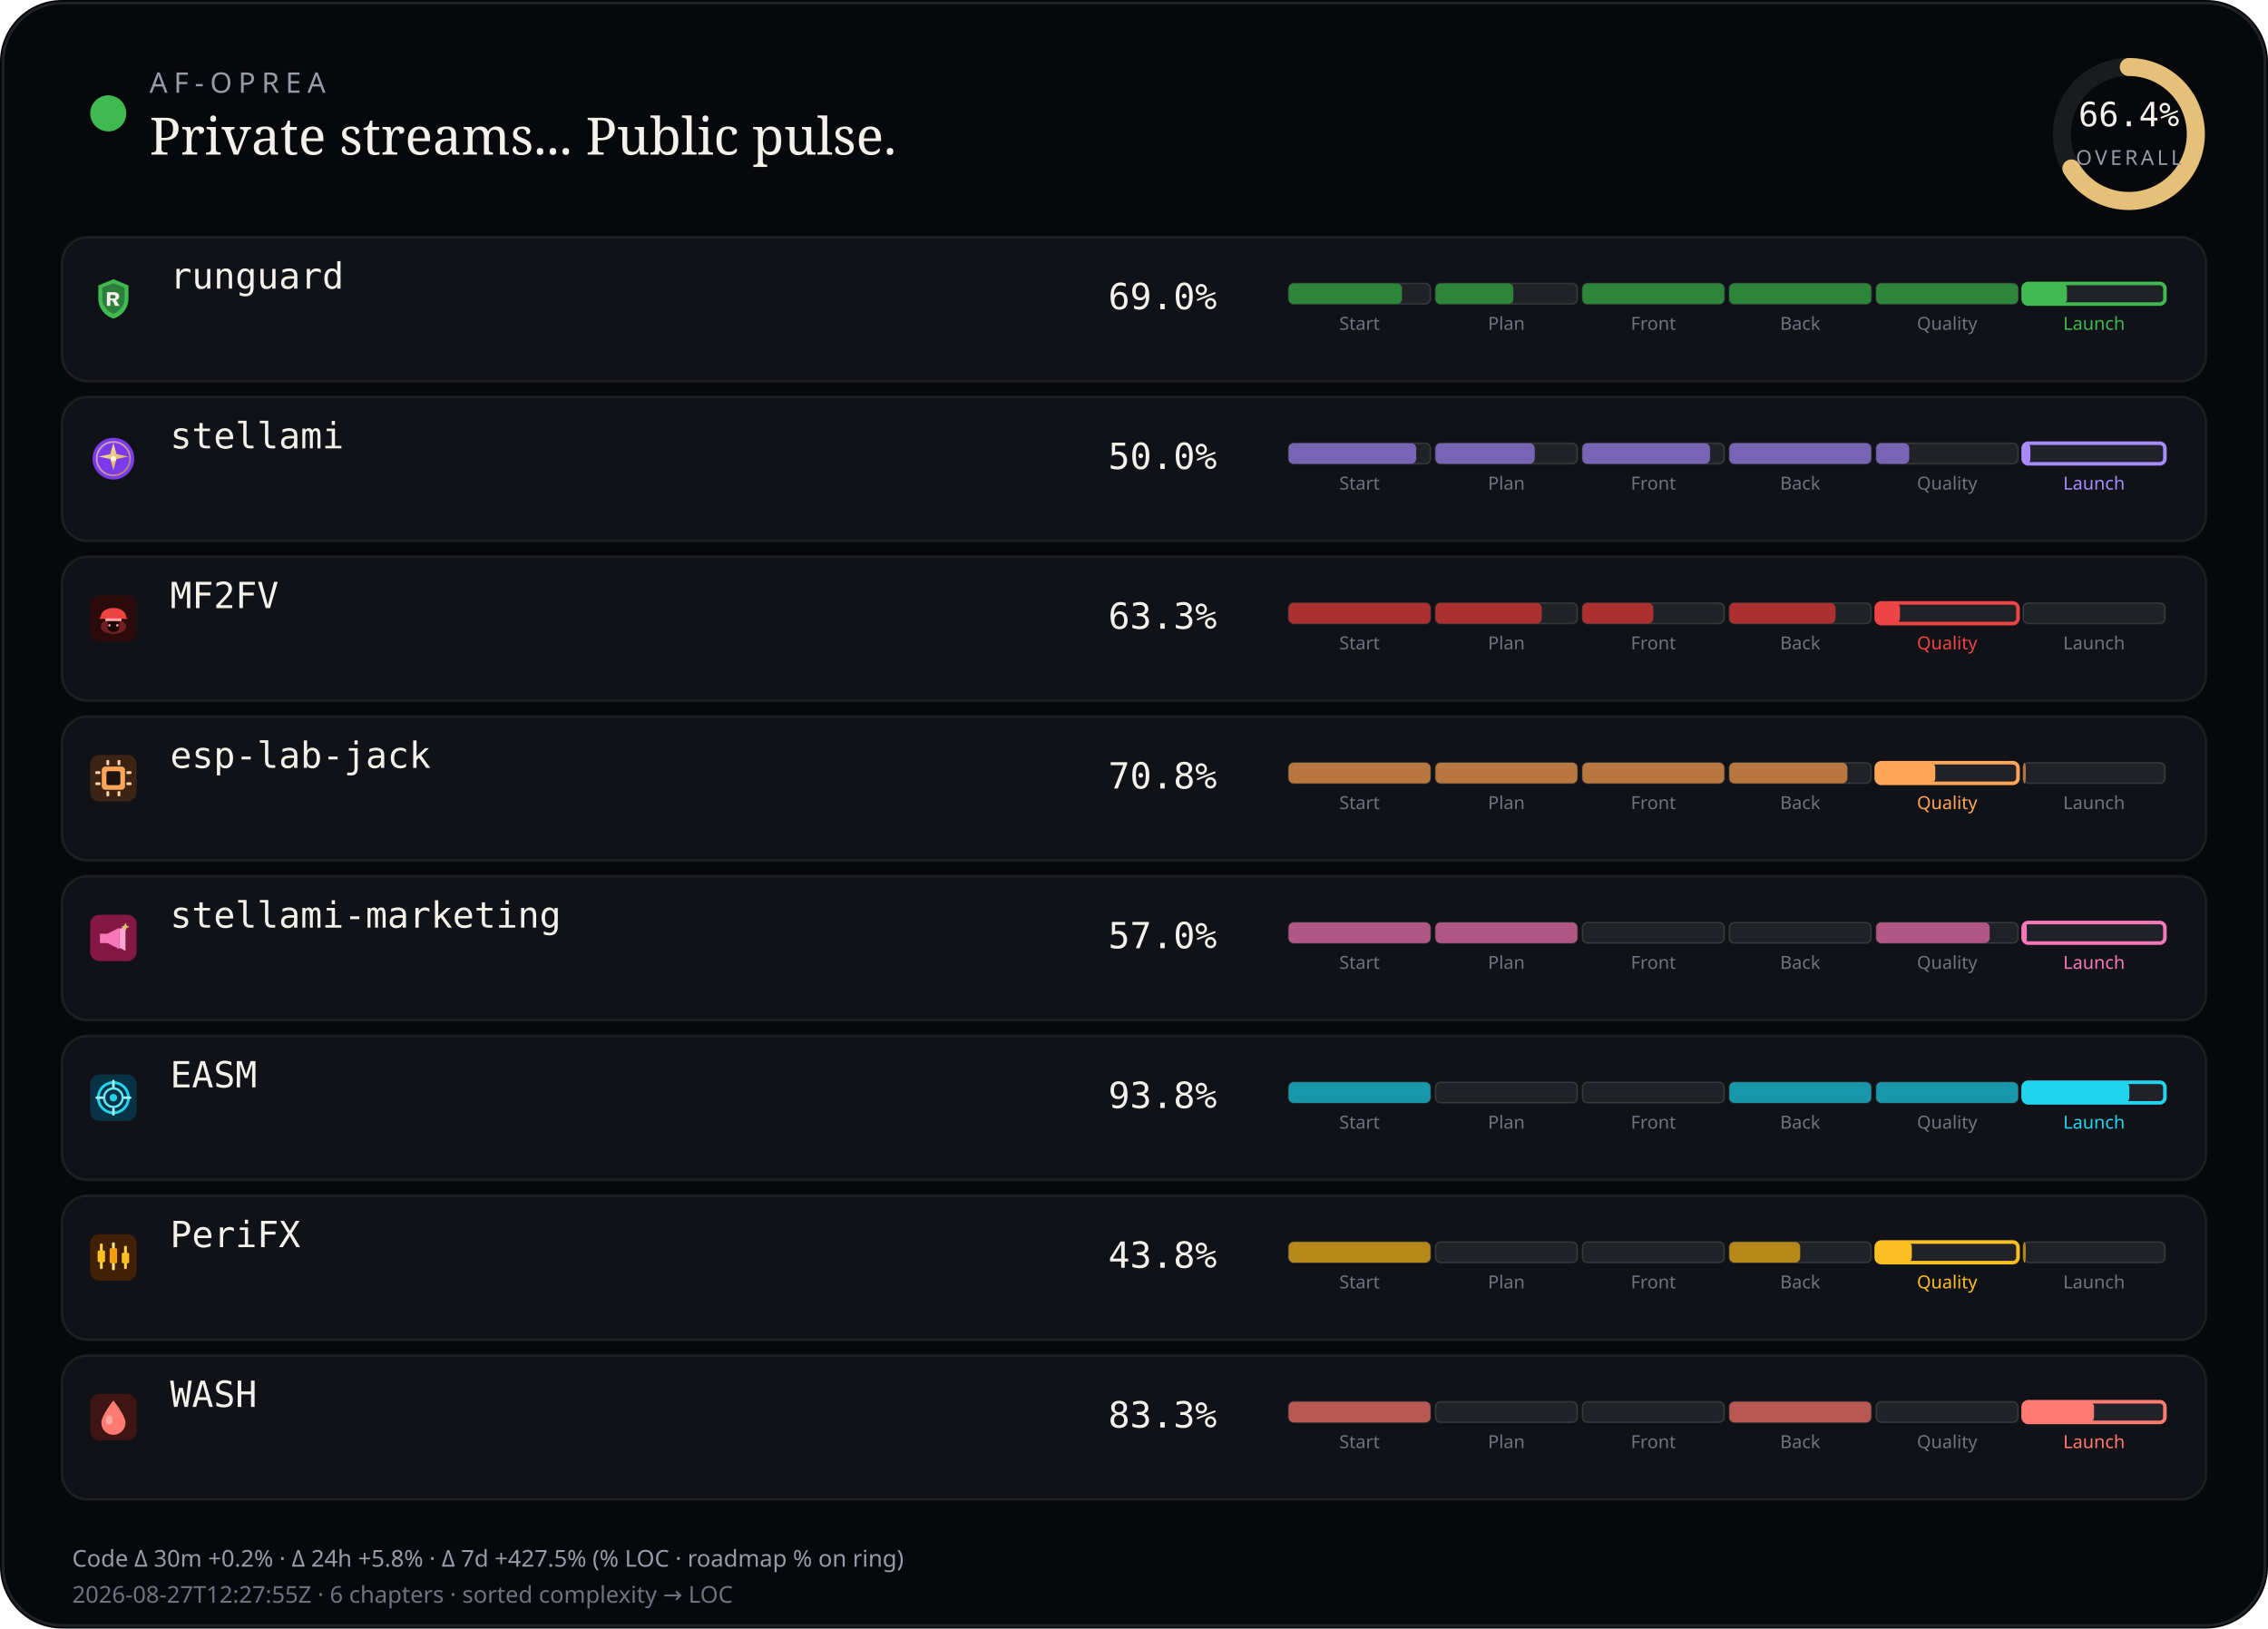
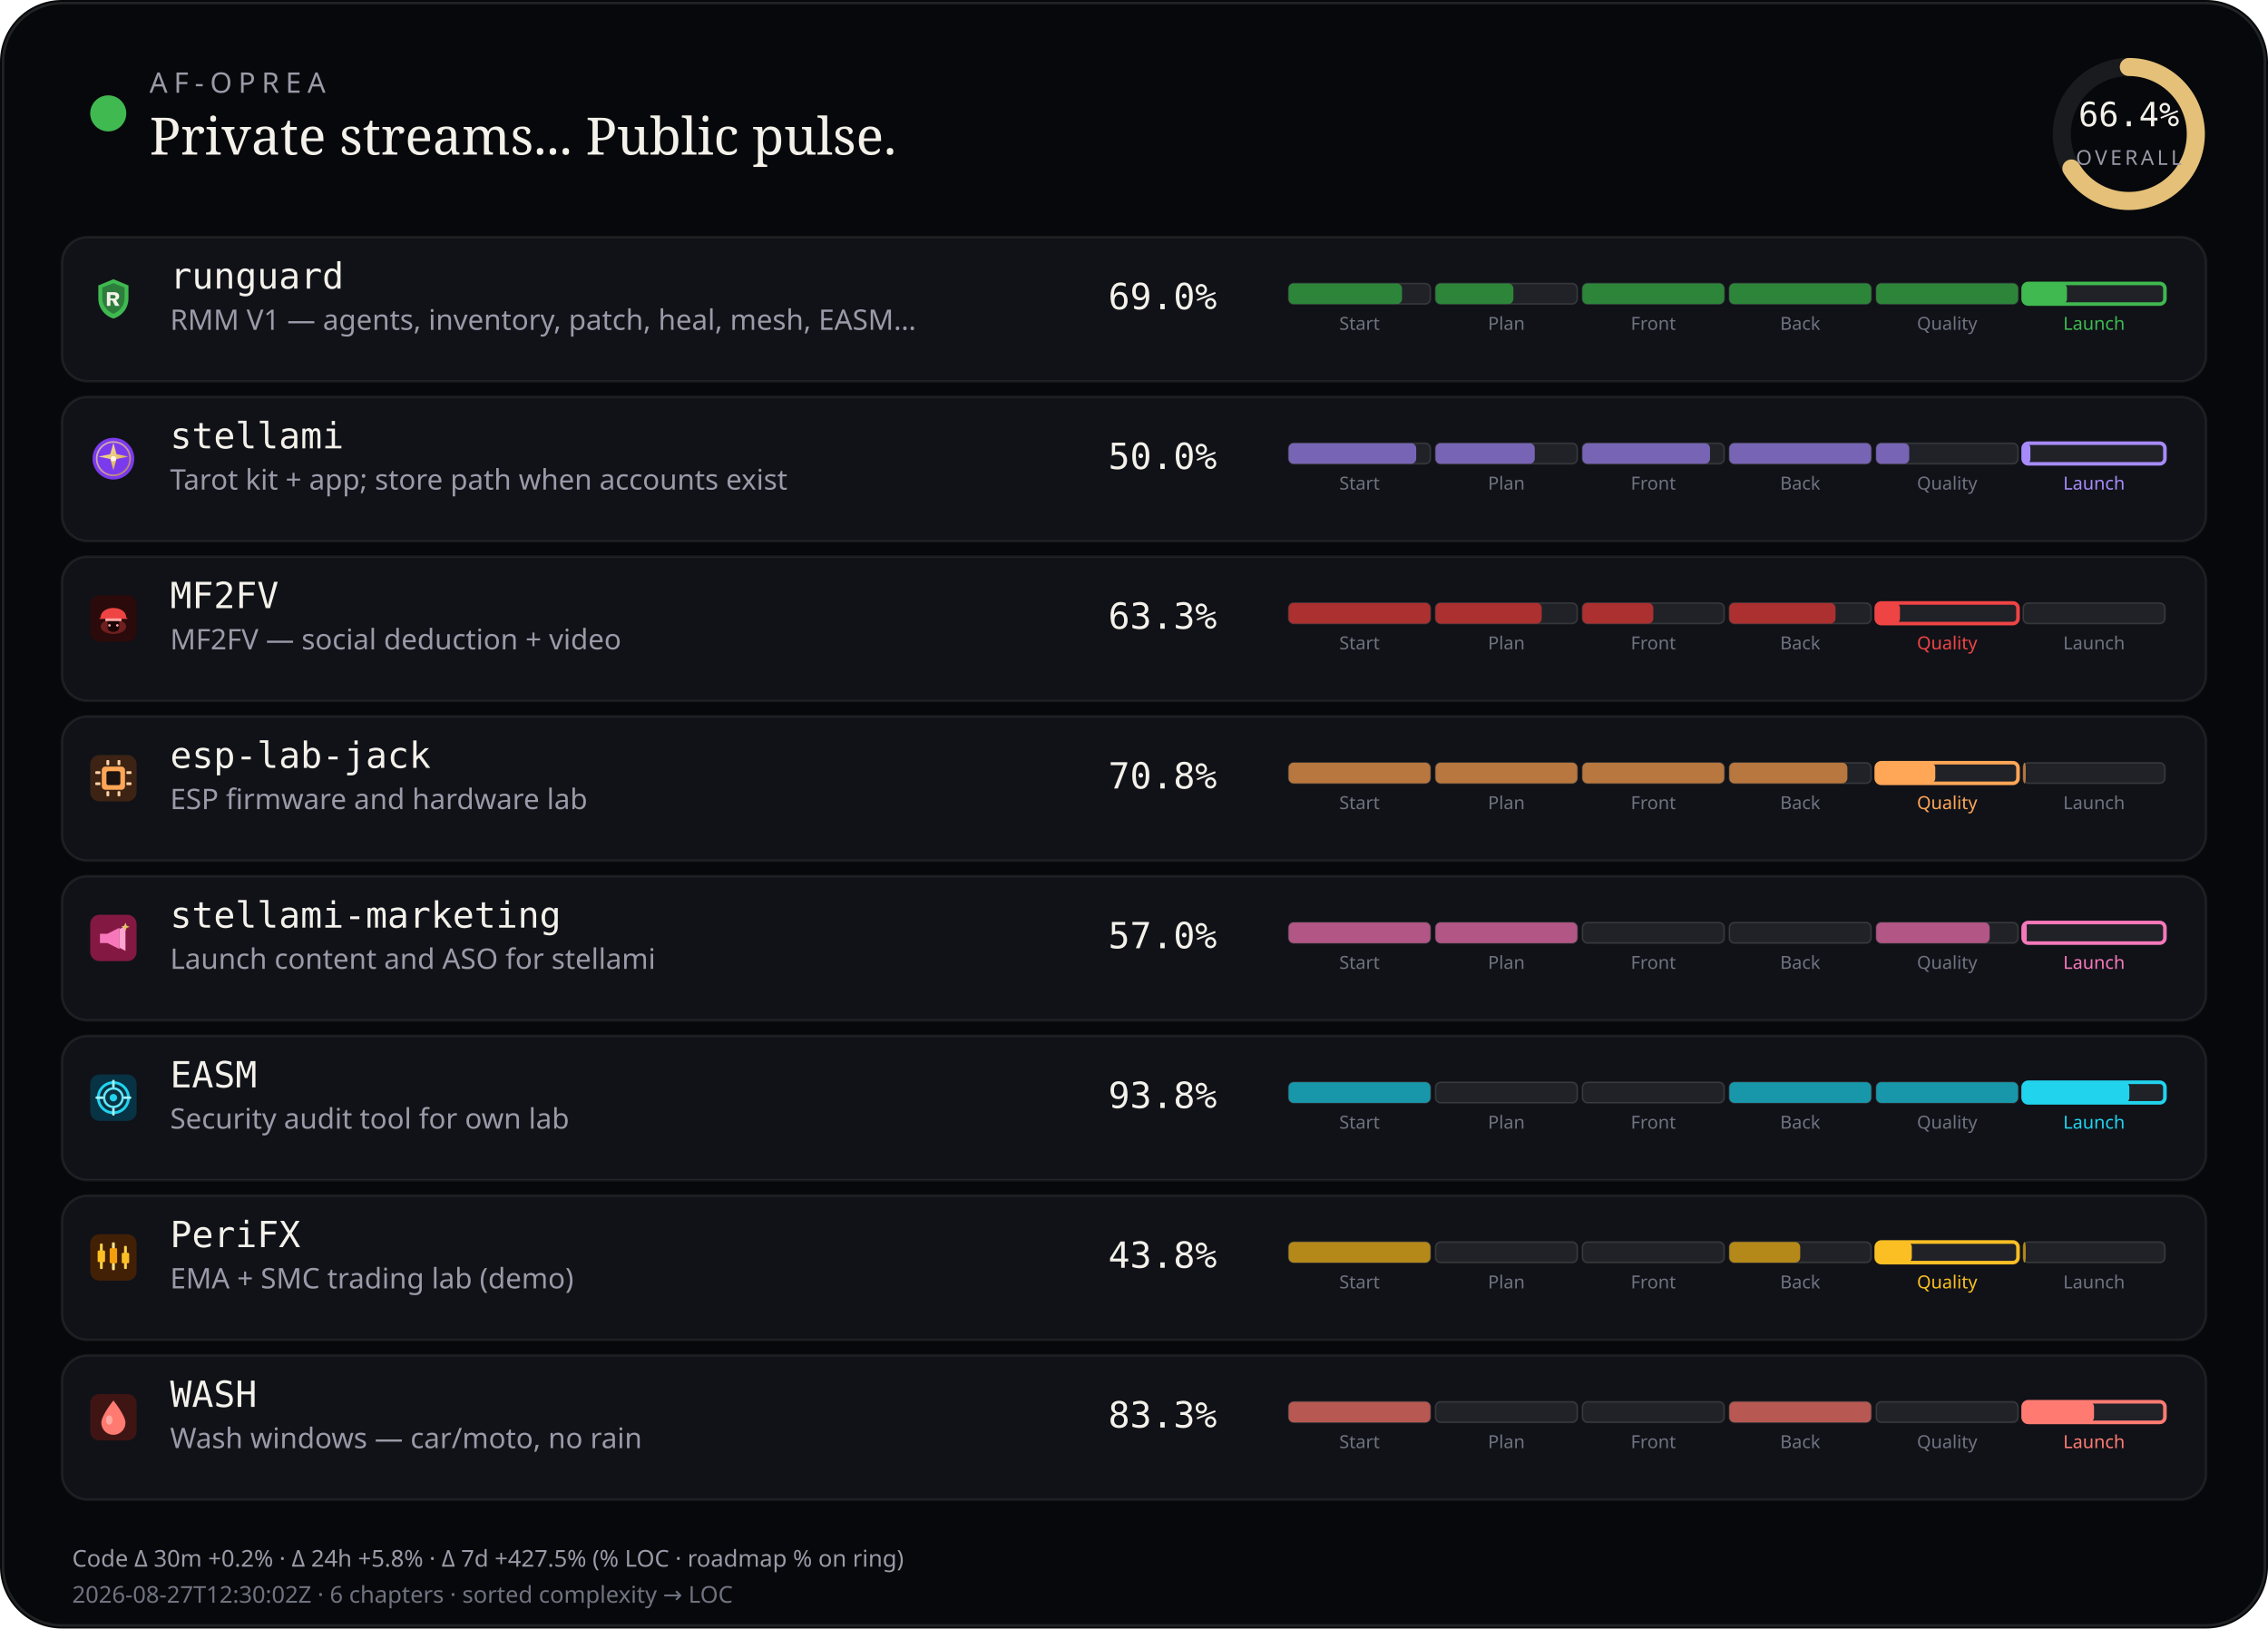
<svg xmlns="http://www.w3.org/2000/svg" viewBox="0 0 880 632" width="880" height="632" role="img" aria-label="AF-Oprea public work pulse">
  <rect width="880" height="632" rx="24" fill="#07080b" />
  <rect x="1.2" y="1.2" width="877.6" height="629.6" rx="22.8" fill="none" stroke="rgba(232,228,214,0.12)" />
  <circle cx="42" cy="44" r="7" fill="#3fb950" />
  <text x="58" y="36" fill="#9a9aa8" font-size="11" font-family="ui-sans-serif, system-ui, sans-serif" letter-spacing="2.4">AF-OPREA</text>
  <text x="58" y="60" fill="#f4f1ea" font-size="20" font-family="ui-serif, Georgia, serif">Private streams... Public pulse.</text>
  <g transform="translate(790,16)">
    <circle cx="36" cy="36" r="26" fill="none" stroke="rgba(255,255,255,0.08)" stroke-width="7" />
    <circle cx="36" cy="36" r="26" fill="none" stroke="#e4c078" stroke-width="7" stroke-linecap="round" stroke-dasharray="163.36" stroke-dashoffset="54.89" transform="rotate(-90 36 36)" />
    <text x="36" y="33" text-anchor="middle" fill="#f4f1ea" font-size="13" font-family="ui-monospace, monospace">66.4%</text>
    <text x="36" y="48" text-anchor="middle" fill="#9a9aa8" font-size="8" font-family="ui-sans-serif, system-ui, sans-serif" letter-spacing="1.2">OVERALL</text>
  </g>
  <rect x="24" y="92" width="832" height="56" rx="10" fill="#101218" stroke="rgba(232,228,214,0.08)" />
  <g id="stream_logo_runguard" class="stream_logo" data-stream="runguard" transform="translate(35.0,107.0) scale(0.9)" opacity="1.0">
    <path fill="#3fb950" d="M10 1.5 L16.5 4.2 V9.8 C16.5 14.1 13.6 17.4 10 18.5 C6.4 17.4 3.5 14.1 3.5 9.8 V4.2 Z" />
    <path fill="#0d1117" fill-opacity=".35" d="M10 3.2 L14.8 5.1 V9.7 C14.8 12.9 12.6 15.4 10 16.4 C7.4 15.4 5.2 12.9 5.2 9.7 V5.1 Z" />
    <path fill="#f4f1ea" d="M7.2 7.1h3.1c1.35 0 2.2.7 2.2 1.75 0 .85-.5 1.45-1.35 1.65L12.6 13h-1.85l-1.2-2.35H8.7V13H7.2V7.1zm1.5 1.2v1.55h1.35c.55 0 .9-.28.9-.75s-.35-.8-.9-.8H8.7z" />
  </g>
  <use class="stream_logo" data-stream="runguard" href="#stream_logo_runguard" x="35.0" y="107.0" width="18" height="18" opacity="0" />
  <text x="66" y="112" fill="#f4f1ea" font-size="14" font-family="ui-monospace, SFMono-Regular, monospace">runguard</text>
+   <text x="66" y="128" fill="#9a9aa8" font-size="11" font-family="ui-sans-serif, system-ui, sans-serif">RMM V1 — agents, inventory, patch, heal, mesh, EASM…</text>
  <text x="430" y="120" fill="#f4f1ea" font-size="14" font-family="ui-monospace, SFMono-Regular, monospace">69.0%</text>
  <rect x="500.0" y="110.0" width="55.0" height="8.0" rx="2" fill="rgba(255,255,255,0.07)" stroke="rgba(232,228,214,0.14)" stroke-width="0.6" />
  <rect x="500.0" y="110.0" width="44.0" height="8.0" rx="2" fill="#2d8539" />
  <text x="527.5" y="128.0" text-anchor="middle" fill="#6f7380" font-size="7" font-family="ui-sans-serif, system-ui, sans-serif">Start</text>
  <rect x="557.0" y="110.0" width="55.0" height="8.0" rx="2" fill="rgba(255,255,255,0.07)" stroke="rgba(232,228,214,0.14)" stroke-width="0.6" />
  <rect x="557.0" y="110.0" width="30.2" height="8.0" rx="2" fill="#2d8539" />
  <text x="584.5" y="128.0" text-anchor="middle" fill="#6f7380" font-size="7" font-family="ui-sans-serif, system-ui, sans-serif">Plan</text>
  <rect x="614.0" y="110.0" width="55.0" height="8.0" rx="2" fill="rgba(255,255,255,0.07)" stroke="rgba(232,228,214,0.14)" stroke-width="0.6" />
  <rect x="614.0" y="110.0" width="55.0" height="8.0" rx="2" fill="#2d8539" />
  <text x="641.5" y="128.0" text-anchor="middle" fill="#6f7380" font-size="7" font-family="ui-sans-serif, system-ui, sans-serif">Front</text>
  <rect x="671.0" y="110.0" width="55.0" height="8.0" rx="2" fill="rgba(255,255,255,0.07)" stroke="rgba(232,228,214,0.14)" stroke-width="0.6" />
  <rect x="671.0" y="110.0" width="55.0" height="8.0" rx="2" fill="#2d8539" />
  <text x="698.5" y="128.0" text-anchor="middle" fill="#6f7380" font-size="7" font-family="ui-sans-serif, system-ui, sans-serif">Back</text>
  <rect x="728.0" y="110.0" width="55.0" height="8.0" rx="2" fill="rgba(255,255,255,0.07)" stroke="rgba(232,228,214,0.14)" stroke-width="0.6" />
  <rect x="728.0" y="110.0" width="55.0" height="8.0" rx="2" fill="#2d8539" />
  <text x="755.5" y="128.0" text-anchor="middle" fill="#6f7380" font-size="7" font-family="ui-sans-serif, system-ui, sans-serif">Quality</text>
  <rect x="785.0" y="110.0" width="55.0" height="8.0" rx="2" fill="rgba(255,255,255,0.07)" stroke="#3fb950" stroke-width="1.4" />
  <rect x="785.0" y="110.0" width="17.0" height="8.0" rx="2" fill="#3fb950" />
  <text x="812.5" y="128.0" text-anchor="middle" fill="#3fb950" font-size="7" font-family="ui-sans-serif, system-ui, sans-serif">Launch</text>
  <rect x="24" y="154" width="832" height="56" rx="10" fill="#101218" stroke="rgba(232,228,214,0.08)" />
  <g id="stream_logo_stellami" class="stream_logo" data-stream="stellami" transform="translate(35.0,169.0) scale(0.9)" opacity="1.0">
    <defs>
      <linearGradient id="stream_logo_stellami-stellami-gold" x1="0%" y1="0%" x2="100%" y2="100%">
        <stop offset="0%" stop-color="#f5e6a8" />
        <stop offset="55%" stop-color="#e8c57a" />
        <stop offset="100%" stop-color="#c9a227" />
      </linearGradient>
    </defs>
    <circle cx="10" cy="10" r="9" fill="#7c3aed" />
    <circle cx="10" cy="10" r="7.2" fill="none" stroke="url(#stream_logo_stellami-stellami-gold)" stroke-width="0.7" opacity=".7" />
    <path fill="url(#stream_logo_stellami-stellami-gold)" d="M10 3.2 L11.35 8.05 L16.4 9.1 L11.35 10.15 L10 15 L8.65 10.15 L3.6 9.1 L8.65 8.05 Z" />
    <circle cx="10" cy="10" r="1.15" fill="#fff8e8" />
  </g>
  <use class="stream_logo" data-stream="stellami" href="#stream_logo_stellami" x="35.0" y="169.0" width="18" height="18" opacity="0" />
  <text x="66" y="174" fill="#f4f1ea" font-size="14" font-family="ui-monospace, SFMono-Regular, monospace">stellami</text>
+   <text x="66" y="190" fill="#9a9aa8" font-size="11" font-family="ui-sans-serif, system-ui, sans-serif">Tarot kit + app; store path when accounts exist</text>
  <text x="430" y="182" fill="#f4f1ea" font-size="14" font-family="ui-monospace, SFMono-Regular, monospace">50.0%</text>
  <rect x="500.0" y="172.0" width="55.0" height="8.0" rx="2" fill="rgba(255,255,255,0.07)" stroke="rgba(232,228,214,0.14)" stroke-width="0.6" />
  <rect x="500.0" y="172.0" width="49.5" height="8.0" rx="2" fill="#7864b4" />
  <text x="527.5" y="190.0" text-anchor="middle" fill="#6f7380" font-size="7" font-family="ui-sans-serif, system-ui, sans-serif">Start</text>
  <rect x="557.0" y="172.0" width="55.0" height="8.0" rx="2" fill="rgba(255,255,255,0.07)" stroke="rgba(232,228,214,0.14)" stroke-width="0.6" />
  <rect x="557.0" y="172.0" width="38.5" height="8.0" rx="2" fill="#7864b4" />
  <text x="584.5" y="190.0" text-anchor="middle" fill="#6f7380" font-size="7" font-family="ui-sans-serif, system-ui, sans-serif">Plan</text>
  <rect x="614.0" y="172.0" width="55.0" height="8.0" rx="2" fill="rgba(255,255,255,0.07)" stroke="rgba(232,228,214,0.14)" stroke-width="0.6" />
  <rect x="614.0" y="172.0" width="49.5" height="8.0" rx="2" fill="#7864b4" />
  <text x="641.5" y="190.0" text-anchor="middle" fill="#6f7380" font-size="7" font-family="ui-sans-serif, system-ui, sans-serif">Front</text>
  <rect x="671.0" y="172.0" width="55.0" height="8.0" rx="2" fill="rgba(255,255,255,0.07)" stroke="rgba(232,228,214,0.14)" stroke-width="0.6" />
  <rect x="671.0" y="172.0" width="55.0" height="8.0" rx="2" fill="#7864b4" />
  <text x="698.5" y="190.0" text-anchor="middle" fill="#6f7380" font-size="7" font-family="ui-sans-serif, system-ui, sans-serif">Back</text>
  <rect x="728.0" y="172.0" width="55.0" height="8.0" rx="2" fill="rgba(255,255,255,0.07)" stroke="rgba(232,228,214,0.14)" stroke-width="0.6" />
  <rect x="728.0" y="172.0" width="12.8" height="8.0" rx="2" fill="#7864b4" />
  <text x="755.5" y="190.0" text-anchor="middle" fill="#6f7380" font-size="7" font-family="ui-sans-serif, system-ui, sans-serif">Quality</text>
  <rect x="785.0" y="172.0" width="55.0" height="8.0" rx="2" fill="rgba(255,255,255,0.07)" stroke="#a78bfa" stroke-width="1.4" />
  <rect x="785.0" y="172.0" width="2.8" height="8.0" rx="2" fill="#a78bfa" />
  <text x="812.5" y="190.0" text-anchor="middle" fill="#a78bfa" font-size="7" font-family="ui-sans-serif, system-ui, sans-serif">Launch</text>
  <rect x="24" y="216" width="832" height="56" rx="10" fill="#101218" stroke="rgba(232,228,214,0.08)" />
  <g id="stream_logo_mf2fv" class="stream_logo" data-stream="mf2fv" transform="translate(35.0,231.0) scale(0.9)" opacity="1.0">
    <rect width="20" height="20" rx="4" fill="#2a0a0a" />
    <ellipse cx="10" cy="13.5" rx="5.5" ry="3.2" fill="#ef4444" opacity=".35" />
    <path fill="#ef4444" d="M4.5 9.5 C4.5 7.2 6.8 5.5 10 5.5 S15.5 7.2 15.5 9.5 L16.2 10.2 H3.8 Z" />
    <rect x="6.5" y="10" width="7" height="1.2" rx="0.4" fill="#fca5a5" />
    <path fill="#1a0505" d="M7.5 11.2 h5 v2.8 c0 1-1.1 1.8-2.5 1.8 s-2.5-.8-2.5-1.8 v-2.8z" />
    <circle cx="8.3" cy="13" r="0.55" fill="#fca5a5" />
    <circle cx="11.7" cy="13" r="0.55" fill="#fca5a5" />
  </g>
  <use class="stream_logo" data-stream="mf2fv" href="#stream_logo_mf2fv" x="35.0" y="231.0" width="18" height="18" opacity="0" />
  <text x="66" y="236" fill="#f4f1ea" font-size="14" font-family="ui-monospace, SFMono-Regular, monospace">MF2FV</text>
+   <text x="66" y="252" fill="#9a9aa8" font-size="11" font-family="ui-sans-serif, system-ui, sans-serif">MF2FV — social deduction + video</text>
  <text x="430" y="244" fill="#f4f1ea" font-size="14" font-family="ui-monospace, SFMono-Regular, monospace">63.3%</text>
  <rect x="500.0" y="234.0" width="55.0" height="8.0" rx="2" fill="rgba(255,255,255,0.07)" stroke="rgba(232,228,214,0.14)" stroke-width="0.6" />
  <rect x="500.0" y="234.0" width="55.0" height="8.0" rx="2" fill="#ac3030" />
  <text x="527.5" y="252.0" text-anchor="middle" fill="#6f7380" font-size="7" font-family="ui-sans-serif, system-ui, sans-serif">Start</text>
  <rect x="557.0" y="234.0" width="55.0" height="8.0" rx="2" fill="rgba(255,255,255,0.07)" stroke="rgba(232,228,214,0.14)" stroke-width="0.6" />
  <rect x="557.0" y="234.0" width="41.2" height="8.0" rx="2" fill="#ac3030" />
  <text x="584.5" y="252.0" text-anchor="middle" fill="#6f7380" font-size="7" font-family="ui-sans-serif, system-ui, sans-serif">Plan</text>
  <rect x="614.0" y="234.0" width="55.0" height="8.0" rx="2" fill="rgba(255,255,255,0.07)" stroke="rgba(232,228,214,0.14)" stroke-width="0.6" />
  <rect x="614.0" y="234.0" width="27.5" height="8.0" rx="2" fill="#ac3030" />
  <text x="641.5" y="252.0" text-anchor="middle" fill="#6f7380" font-size="7" font-family="ui-sans-serif, system-ui, sans-serif">Front</text>
  <rect x="671.0" y="234.0" width="55.0" height="8.0" rx="2" fill="rgba(255,255,255,0.07)" stroke="rgba(232,228,214,0.14)" stroke-width="0.6" />
  <rect x="671.0" y="234.0" width="41.2" height="8.0" rx="2" fill="#ac3030" />
  <text x="698.5" y="252.0" text-anchor="middle" fill="#6f7380" font-size="7" font-family="ui-sans-serif, system-ui, sans-serif">Back</text>
  <rect x="728.0" y="234.0" width="55.0" height="8.0" rx="2" fill="rgba(255,255,255,0.07)" stroke="#ef4444" stroke-width="1.4" />
  <rect x="728.0" y="234.0" width="9.2" height="8.0" rx="2" fill="#ef4444" />
  <text x="755.5" y="252.0" text-anchor="middle" fill="#ef4444" font-size="7" font-family="ui-sans-serif, system-ui, sans-serif">Quality</text>
  <rect x="785.0" y="234.0" width="55.0" height="8.0" rx="2" fill="rgba(255,255,255,0.07)" stroke="rgba(232,228,214,0.14)" stroke-width="0.6" />
  <text x="812.5" y="252.0" text-anchor="middle" fill="#6f7380" font-size="7" font-family="ui-sans-serif, system-ui, sans-serif">Launch</text>
  <rect x="24" y="278" width="832" height="56" rx="10" fill="#101218" stroke="rgba(232,228,214,0.08)" />
  <g id="stream_logo_esp-lab-jack" class="stream_logo" data-stream="esp-lab-jack" transform="translate(35.0,293.0) scale(0.9)" opacity="1.0">
    <rect width="20" height="20" rx="4" fill="#3d2314" />
    <rect x="5" y="5" width="10" height="10" rx="1.5" fill="#ffa657" />
    <rect x="7" y="7" width="6" height="6" rx="0.8" fill="#1c1210" />
    <rect x="2.2" y="7" width="2.2" height="1.2" rx="0.3" fill="#ffd4a8" />
    <rect x="2.2" y="11.8" width="2.2" height="1.2" rx="0.3" fill="#ffd4a8" />
    <rect x="15.6" y="7" width="2.2" height="1.2" rx="0.3" fill="#ffd4a8" />
    <rect x="15.6" y="11.8" width="2.2" height="1.2" rx="0.3" fill="#ffd4a8" />
    <rect x="7" y="2.2" width="1.2" height="2.2" rx="0.3" fill="#ffd4a8" />
    <rect x="11.8" y="2.2" width="1.2" height="2.2" rx="0.3" fill="#ffd4a8" />
    <rect x="7" y="15.6" width="1.2" height="2.2" rx="0.3" fill="#ffd4a8" />
    <rect x="11.8" y="15.6" width="1.2" height="2.2" rx="0.3" fill="#ffd4a8" />
  </g>
  <use class="stream_logo" data-stream="esp-lab-jack" href="#stream_logo_esp-lab-jack" x="35.0" y="293.0" width="18" height="18" opacity="0" />
  <text x="66" y="298" fill="#f4f1ea" font-size="14" font-family="ui-monospace, SFMono-Regular, monospace">esp-lab-jack</text>
+   <text x="66" y="314" fill="#9a9aa8" font-size="11" font-family="ui-sans-serif, system-ui, sans-serif">ESP firmware and hardware lab</text>
  <text x="430" y="306" fill="#f4f1ea" font-size="14" font-family="ui-monospace, SFMono-Regular, monospace">70.8%</text>
  <rect x="500.0" y="296.0" width="55.0" height="8.0" rx="2" fill="rgba(255,255,255,0.07)" stroke="rgba(232,228,214,0.14)" stroke-width="0.6" />
  <rect x="500.0" y="296.0" width="55.0" height="8.0" rx="2" fill="#b7773e" />
  <text x="527.5" y="314.0" text-anchor="middle" fill="#6f7380" font-size="7" font-family="ui-sans-serif, system-ui, sans-serif">Start</text>
  <rect x="557.0" y="296.0" width="55.0" height="8.0" rx="2" fill="rgba(255,255,255,0.07)" stroke="rgba(232,228,214,0.14)" stroke-width="0.6" />
  <rect x="557.0" y="296.0" width="55.0" height="8.0" rx="2" fill="#b7773e" />
  <text x="584.5" y="314.0" text-anchor="middle" fill="#6f7380" font-size="7" font-family="ui-sans-serif, system-ui, sans-serif">Plan</text>
  <rect x="614.0" y="296.0" width="55.0" height="8.0" rx="2" fill="rgba(255,255,255,0.07)" stroke="rgba(232,228,214,0.14)" stroke-width="0.6" />
  <rect x="614.0" y="296.0" width="55.0" height="8.0" rx="2" fill="#b7773e" />
  <text x="641.5" y="314.0" text-anchor="middle" fill="#6f7380" font-size="7" font-family="ui-sans-serif, system-ui, sans-serif">Front</text>
  <rect x="671.0" y="296.0" width="55.0" height="8.0" rx="2" fill="rgba(255,255,255,0.07)" stroke="rgba(232,228,214,0.14)" stroke-width="0.6" />
  <rect x="671.0" y="296.0" width="45.8" height="8.0" rx="2" fill="#b7773e" />
  <text x="698.5" y="314.0" text-anchor="middle" fill="#6f7380" font-size="7" font-family="ui-sans-serif, system-ui, sans-serif">Back</text>
  <rect x="728.0" y="296.0" width="55.0" height="8.0" rx="2" fill="rgba(255,255,255,0.07)" stroke="#ffa657" stroke-width="1.4" />
  <rect x="728.0" y="296.0" width="22.9" height="8.0" rx="2" fill="#ffa657" />
  <text x="755.5" y="314.0" text-anchor="middle" fill="#ffa657" font-size="7" font-family="ui-sans-serif, system-ui, sans-serif">Quality</text>
  <rect x="785.0" y="296.0" width="55.0" height="8.0" rx="2" fill="rgba(255,255,255,0.07)" stroke="rgba(232,228,214,0.14)" stroke-width="0.6" />
  <rect x="785.0" y="296.0" width="1.0" height="8.0" rx="2" fill="#b7773e" />
  <text x="812.5" y="314.0" text-anchor="middle" fill="#6f7380" font-size="7" font-family="ui-sans-serif, system-ui, sans-serif">Launch</text>
  <rect x="24" y="340" width="832" height="56" rx="10" fill="#101218" stroke="rgba(232,228,214,0.08)" />
  <g id="stream_logo_stellami-marketing" class="stream_logo" data-stream="stellami-marketing" transform="translate(35.0,355.0) scale(0.9)" opacity="1.0">
    <defs>
      <linearGradient id="stream_logo_stellami-marketing-smkt-gold" x1="0%" y1="0%" x2="100%" y2="100%">
        <stop offset="0%" stop-color="#f5e6a8" />
        <stop offset="100%" stop-color="#c9a227" />
      </linearGradient>
    </defs>
    <rect width="20" height="20" rx="4" fill="#831843" />
    <path fill="#f778ba" d="M4.2 8.2h3.2l5.2-2.6v9.2l-5.2-2.6H4.2z" />
    <path fill="#fda4d0" d="M12.6 6.2l2.6-1.4v10.8l-2.6-1.4z" />
    <path fill="url(#stream_logo_stellami-marketing-smkt-gold)" d="M15.2 3.4 L15.7 4.7 L17 5.2 L15.7 5.7 L15.2 7 L14.7 5.7 L13.4 5.2 L14.7 4.7 Z" />
  </g>
  <use class="stream_logo" data-stream="stellami-marketing" href="#stream_logo_stellami-marketing" x="35.0" y="355.0" width="18" height="18" opacity="0" />
  <text x="66" y="360" fill="#f4f1ea" font-size="14" font-family="ui-monospace, SFMono-Regular, monospace">stellami-marketing</text>
+   <text x="66" y="376" fill="#9a9aa8" font-size="11" font-family="ui-sans-serif, system-ui, sans-serif">Launch content and ASO for stellami</text>
  <text x="430" y="368" fill="#f4f1ea" font-size="14" font-family="ui-monospace, SFMono-Regular, monospace">57.0%</text>
  <rect x="500.0" y="358.0" width="55.0" height="8.0" rx="2" fill="rgba(255,255,255,0.07)" stroke="rgba(232,228,214,0.14)" stroke-width="0.6" />
  <rect x="500.0" y="358.0" width="55.0" height="8.0" rx="2" fill="#b15685" />
  <text x="527.5" y="376.0" text-anchor="middle" fill="#6f7380" font-size="7" font-family="ui-sans-serif, system-ui, sans-serif">Start</text>
  <rect x="557.0" y="358.0" width="55.0" height="8.0" rx="2" fill="rgba(255,255,255,0.07)" stroke="rgba(232,228,214,0.14)" stroke-width="0.6" />
  <rect x="557.0" y="358.0" width="55.0" height="8.0" rx="2" fill="#b15685" />
  <text x="584.5" y="376.0" text-anchor="middle" fill="#6f7380" font-size="7" font-family="ui-sans-serif, system-ui, sans-serif">Plan</text>
  <rect x="614.0" y="358.0" width="55.0" height="8.0" rx="2" fill="rgba(255,255,255,0.07)" stroke="rgba(232,228,214,0.14)" stroke-width="0.6" />
  <text x="641.5" y="376.0" text-anchor="middle" fill="#6f7380" font-size="7" font-family="ui-sans-serif, system-ui, sans-serif">Front</text>
  <rect x="671.0" y="358.0" width="55.0" height="8.0" rx="2" fill="rgba(255,255,255,0.07)" stroke="rgba(232,228,214,0.14)" stroke-width="0.6" />
  <text x="698.5" y="376.0" text-anchor="middle" fill="#6f7380" font-size="7" font-family="ui-sans-serif, system-ui, sans-serif">Back</text>
  <rect x="728.0" y="358.0" width="55.0" height="8.0" rx="2" fill="rgba(255,255,255,0.07)" stroke="rgba(232,228,214,0.14)" stroke-width="0.6" />
  <rect x="728.0" y="358.0" width="44.0" height="8.0" rx="2" fill="#b15685" />
  <text x="755.5" y="376.0" text-anchor="middle" fill="#6f7380" font-size="7" font-family="ui-sans-serif, system-ui, sans-serif">Quality</text>
  <rect x="785.0" y="358.0" width="55.0" height="8.0" rx="2" fill="rgba(255,255,255,0.07)" stroke="#f778ba" stroke-width="1.4" />
  <rect x="785.0" y="358.0" width="1.4" height="8.0" rx="2" fill="#f778ba" />
  <text x="812.5" y="376.0" text-anchor="middle" fill="#f778ba" font-size="7" font-family="ui-sans-serif, system-ui, sans-serif">Launch</text>
  <rect x="24" y="402" width="832" height="56" rx="10" fill="#101218" stroke="rgba(232,228,214,0.08)" />
  <g id="stream_logo_easm" class="stream_logo" data-stream="easm" transform="translate(35.0,417.0) scale(0.9)" opacity="1.0">
    <rect width="20" height="20" rx="4" fill="#083344" />
    <circle cx="10" cy="10" r="6.5" fill="none" stroke="#22d3ee" stroke-width="1.2" />
    <circle cx="10" cy="10" r="4" fill="none" stroke="#67e8f9" stroke-width="1" />
    <circle cx="10" cy="10" r="1.6" fill="#22d3ee" />
    <path d="M10 2.8 V5.2 M10 14.8 V17.2 M2.8 10 H5.2 M14.8 10 H17.2" stroke="#a5f3fc" stroke-width="1.1" stroke-linecap="round" />
  </g>
  <use class="stream_logo" data-stream="easm" href="#stream_logo_easm" x="35.0" y="417.0" width="18" height="18" opacity="0" />
  <text x="66" y="422" fill="#f4f1ea" font-size="14" font-family="ui-monospace, SFMono-Regular, monospace">EASM</text>
+   <text x="66" y="438" fill="#9a9aa8" font-size="11" font-family="ui-sans-serif, system-ui, sans-serif">Security audit tool for own lab</text>
  <text x="430" y="430" fill="#f4f1ea" font-size="14" font-family="ui-monospace, SFMono-Regular, monospace">93.8%</text>
  <rect x="500.0" y="420.0" width="55.0" height="8.0" rx="2" fill="rgba(255,255,255,0.07)" stroke="rgba(232,228,214,0.14)" stroke-width="0.6" />
  <rect x="500.0" y="420.0" width="55.0" height="8.0" rx="2" fill="#1897ab" />
  <text x="527.5" y="438.0" text-anchor="middle" fill="#6f7380" font-size="7" font-family="ui-sans-serif, system-ui, sans-serif">Start</text>
  <rect x="557.0" y="420.0" width="55.0" height="8.0" rx="2" fill="rgba(255,255,255,0.07)" stroke="rgba(232,228,214,0.14)" stroke-width="0.6" />
  <text x="584.5" y="438.0" text-anchor="middle" fill="#6f7380" font-size="7" font-family="ui-sans-serif, system-ui, sans-serif">Plan</text>
  <rect x="614.0" y="420.0" width="55.0" height="8.0" rx="2" fill="rgba(255,255,255,0.07)" stroke="rgba(232,228,214,0.14)" stroke-width="0.6" />
  <text x="641.5" y="438.0" text-anchor="middle" fill="#6f7380" font-size="7" font-family="ui-sans-serif, system-ui, sans-serif">Front</text>
  <rect x="671.0" y="420.0" width="55.0" height="8.0" rx="2" fill="rgba(255,255,255,0.07)" stroke="rgba(232,228,214,0.14)" stroke-width="0.6" />
  <rect x="671.0" y="420.0" width="55.0" height="8.0" rx="2" fill="#1897ab" />
  <text x="698.5" y="438.0" text-anchor="middle" fill="#6f7380" font-size="7" font-family="ui-sans-serif, system-ui, sans-serif">Back</text>
  <rect x="728.0" y="420.0" width="55.0" height="8.0" rx="2" fill="rgba(255,255,255,0.07)" stroke="rgba(232,228,214,0.14)" stroke-width="0.6" />
  <rect x="728.0" y="420.0" width="55.0" height="8.0" rx="2" fill="#1897ab" />
  <text x="755.5" y="438.0" text-anchor="middle" fill="#6f7380" font-size="7" font-family="ui-sans-serif, system-ui, sans-serif">Quality</text>
  <rect x="785.0" y="420.0" width="55.0" height="8.0" rx="2" fill="rgba(255,255,255,0.07)" stroke="#22d3ee" stroke-width="1.4" />
  <rect x="785.0" y="420.0" width="41.2" height="8.0" rx="2" fill="#22d3ee" />
  <text x="812.5" y="438.0" text-anchor="middle" fill="#22d3ee" font-size="7" font-family="ui-sans-serif, system-ui, sans-serif">Launch</text>
  <rect x="24" y="464" width="832" height="56" rx="10" fill="#101218" stroke="rgba(232,228,214,0.08)" />
  <g id="stream_logo_peri" class="stream_logo" data-stream="peri" transform="translate(35.0,479.0) scale(0.9)" opacity="1.0">
    <rect width="20" height="20" rx="4" fill="#422006" />
    <rect x="4.2" y="4" width="1.2" height="11" rx="0.4" fill="#fcd34d" />
    <rect x="3.2" y="7" width="3.2" height="5" rx="0.5" fill="#fbbf24" />
    <rect x="9.4" y="3.5" width="1.2" height="12" rx="0.4" fill="#fde68a" />
    <rect x="8.4" y="6" width="3.2" height="6.5" rx="0.5" fill="#f59e0b" />
    <rect x="14.6" y="5" width="1.2" height="10" rx="0.4" fill="#fcd34d" />
    <rect x="13.6" y="8" width="3.2" height="4.5" rx="0.5" fill="#fbbf24" />
  </g>
  <use class="stream_logo" data-stream="peri" href="#stream_logo_peri" x="35.0" y="479.0" width="18" height="18" opacity="0" />
  <text x="66" y="484" fill="#f4f1ea" font-size="14" font-family="ui-monospace, SFMono-Regular, monospace">PeriFX</text>
+   <text x="66" y="500" fill="#9a9aa8" font-size="11" font-family="ui-sans-serif, system-ui, sans-serif">EMA + SMC trading lab (demo)</text>
  <text x="430" y="492" fill="#f4f1ea" font-size="14" font-family="ui-monospace, SFMono-Regular, monospace">43.8%</text>
  <rect x="500.0" y="482.0" width="55.0" height="8.0" rx="2" fill="rgba(255,255,255,0.07)" stroke="rgba(232,228,214,0.14)" stroke-width="0.6" />
  <rect x="500.0" y="482.0" width="55.0" height="8.0" rx="2" fill="#b48919" />
  <text x="527.5" y="500.0" text-anchor="middle" fill="#6f7380" font-size="7" font-family="ui-sans-serif, system-ui, sans-serif">Start</text>
  <rect x="557.0" y="482.0" width="55.0" height="8.0" rx="2" fill="rgba(255,255,255,0.07)" stroke="rgba(232,228,214,0.14)" stroke-width="0.6" />
  <text x="584.5" y="500.0" text-anchor="middle" fill="#6f7380" font-size="7" font-family="ui-sans-serif, system-ui, sans-serif">Plan</text>
  <rect x="614.0" y="482.0" width="55.0" height="8.0" rx="2" fill="rgba(255,255,255,0.07)" stroke="rgba(232,228,214,0.14)" stroke-width="0.6" />
  <text x="641.5" y="500.0" text-anchor="middle" fill="#6f7380" font-size="7" font-family="ui-sans-serif, system-ui, sans-serif">Front</text>
  <rect x="671.0" y="482.0" width="55.0" height="8.0" rx="2" fill="rgba(255,255,255,0.07)" stroke="rgba(232,228,214,0.14)" stroke-width="0.6" />
  <rect x="671.0" y="482.0" width="27.5" height="8.0" rx="2" fill="#b48919" />
  <text x="698.5" y="500.0" text-anchor="middle" fill="#6f7380" font-size="7" font-family="ui-sans-serif, system-ui, sans-serif">Back</text>
  <rect x="728.0" y="482.0" width="55.0" height="8.0" rx="2" fill="rgba(255,255,255,0.07)" stroke="#fbbf24" stroke-width="1.4" />
  <rect x="728.0" y="482.0" width="13.8" height="8.0" rx="2" fill="#fbbf24" />
  <text x="755.5" y="500.0" text-anchor="middle" fill="#fbbf24" font-size="7" font-family="ui-sans-serif, system-ui, sans-serif">Quality</text>
  <rect x="785.0" y="482.0" width="55.0" height="8.0" rx="2" fill="rgba(255,255,255,0.07)" stroke="rgba(232,228,214,0.14)" stroke-width="0.6" />
  <rect x="785.0" y="482.0" width="1.0" height="8.0" rx="2" fill="#b48919" />
  <text x="812.5" y="500.0" text-anchor="middle" fill="#6f7380" font-size="7" font-family="ui-sans-serif, system-ui, sans-serif">Launch</text>
  <rect x="24" y="526" width="832" height="56" rx="10" fill="#101218" stroke="rgba(232,228,214,0.08)" />
  <g id="stream_logo_wash" class="stream_logo" data-stream="wash" transform="translate(35.0,541.0) scale(0.9)" opacity="1.0">
    <rect width="20" height="20" rx="4" fill="#3f1513" />
    <path fill="#ff7b72" d="M10 2.8 C10 2.8 15.2 9.2 15.2 12.4 A5.2 5.2 0 0 1 4.8 12.4 C4.8 9.2 10 2.8 10 2.8 Z" />
    <ellipse cx="8.2" cy="11.2" rx="1.4" ry="2" fill="#ffd0cc" opacity=".55" />
  </g>
  <use class="stream_logo" data-stream="wash" href="#stream_logo_wash" x="35.0" y="541.0" width="18" height="18" opacity="0" />
  <text x="66" y="546" fill="#f4f1ea" font-size="14" font-family="ui-monospace, SFMono-Regular, monospace">WASH</text>
+   <text x="66" y="562" fill="#9a9aa8" font-size="11" font-family="ui-sans-serif, system-ui, sans-serif">Wash windows — car/moto, no rain</text>
  <text x="430" y="554" fill="#f4f1ea" font-size="14" font-family="ui-monospace, SFMono-Regular, monospace">83.3%</text>
  <rect x="500.0" y="544.0" width="55.0" height="8.0" rx="2" fill="rgba(255,255,255,0.07)" stroke="rgba(232,228,214,0.14)" stroke-width="0.6" />
  <rect x="500.0" y="544.0" width="55.0" height="8.0" rx="2" fill="#b75852" />
  <text x="527.5" y="562.0" text-anchor="middle" fill="#6f7380" font-size="7" font-family="ui-sans-serif, system-ui, sans-serif">Start</text>
  <rect x="557.0" y="544.0" width="55.0" height="8.0" rx="2" fill="rgba(255,255,255,0.07)" stroke="rgba(232,228,214,0.14)" stroke-width="0.6" />
  <text x="584.5" y="562.0" text-anchor="middle" fill="#6f7380" font-size="7" font-family="ui-sans-serif, system-ui, sans-serif">Plan</text>
  <rect x="614.0" y="544.0" width="55.0" height="8.0" rx="2" fill="rgba(255,255,255,0.07)" stroke="rgba(232,228,214,0.14)" stroke-width="0.6" />
  <text x="641.5" y="562.0" text-anchor="middle" fill="#6f7380" font-size="7" font-family="ui-sans-serif, system-ui, sans-serif">Front</text>
  <rect x="671.0" y="544.0" width="55.0" height="8.0" rx="2" fill="rgba(255,255,255,0.07)" stroke="rgba(232,228,214,0.14)" stroke-width="0.6" />
  <rect x="671.0" y="544.0" width="55.0" height="8.0" rx="2" fill="#b75852" />
  <text x="698.5" y="562.0" text-anchor="middle" fill="#6f7380" font-size="7" font-family="ui-sans-serif, system-ui, sans-serif">Back</text>
  <rect x="728.0" y="544.0" width="55.0" height="8.0" rx="2" fill="rgba(255,255,255,0.07)" stroke="rgba(232,228,214,0.14)" stroke-width="0.6" />
  <text x="755.5" y="562.0" text-anchor="middle" fill="#6f7380" font-size="7" font-family="ui-sans-serif, system-ui, sans-serif">Quality</text>
  <rect x="785.0" y="544.0" width="55.0" height="8.0" rx="2" fill="rgba(255,255,255,0.07)" stroke="#ff7b72" stroke-width="1.4" />
  <rect x="785.0" y="544.0" width="27.5" height="8.0" rx="2" fill="#ff7b72" />
  <text x="812.5" y="562.0" text-anchor="middle" fill="#ff7b72" font-size="7" font-family="ui-sans-serif, system-ui, sans-serif">Launch</text>
  <text x="28" y="608" fill="#9a9aa8" font-size="9" font-family="ui-sans-serif, system-ui, sans-serif">Code Δ 30m +0.2% · Δ 24h +5.8% · Δ 7d +427.5% (% LOC · roadmap % on ring)</text>
-   <text x="28" y="622" fill="#6f7380" font-size="9" font-family="ui-sans-serif, system-ui, sans-serif">2026-08-27T12:27:55Z · 6 chapters · sorted complexity → LOC</text>
+   <text x="28" y="622" fill="#6f7380" font-size="9" font-family="ui-sans-serif, system-ui, sans-serif">2026-08-27T12:30:02Z · 6 chapters · sorted complexity → LOC</text>
</svg>
